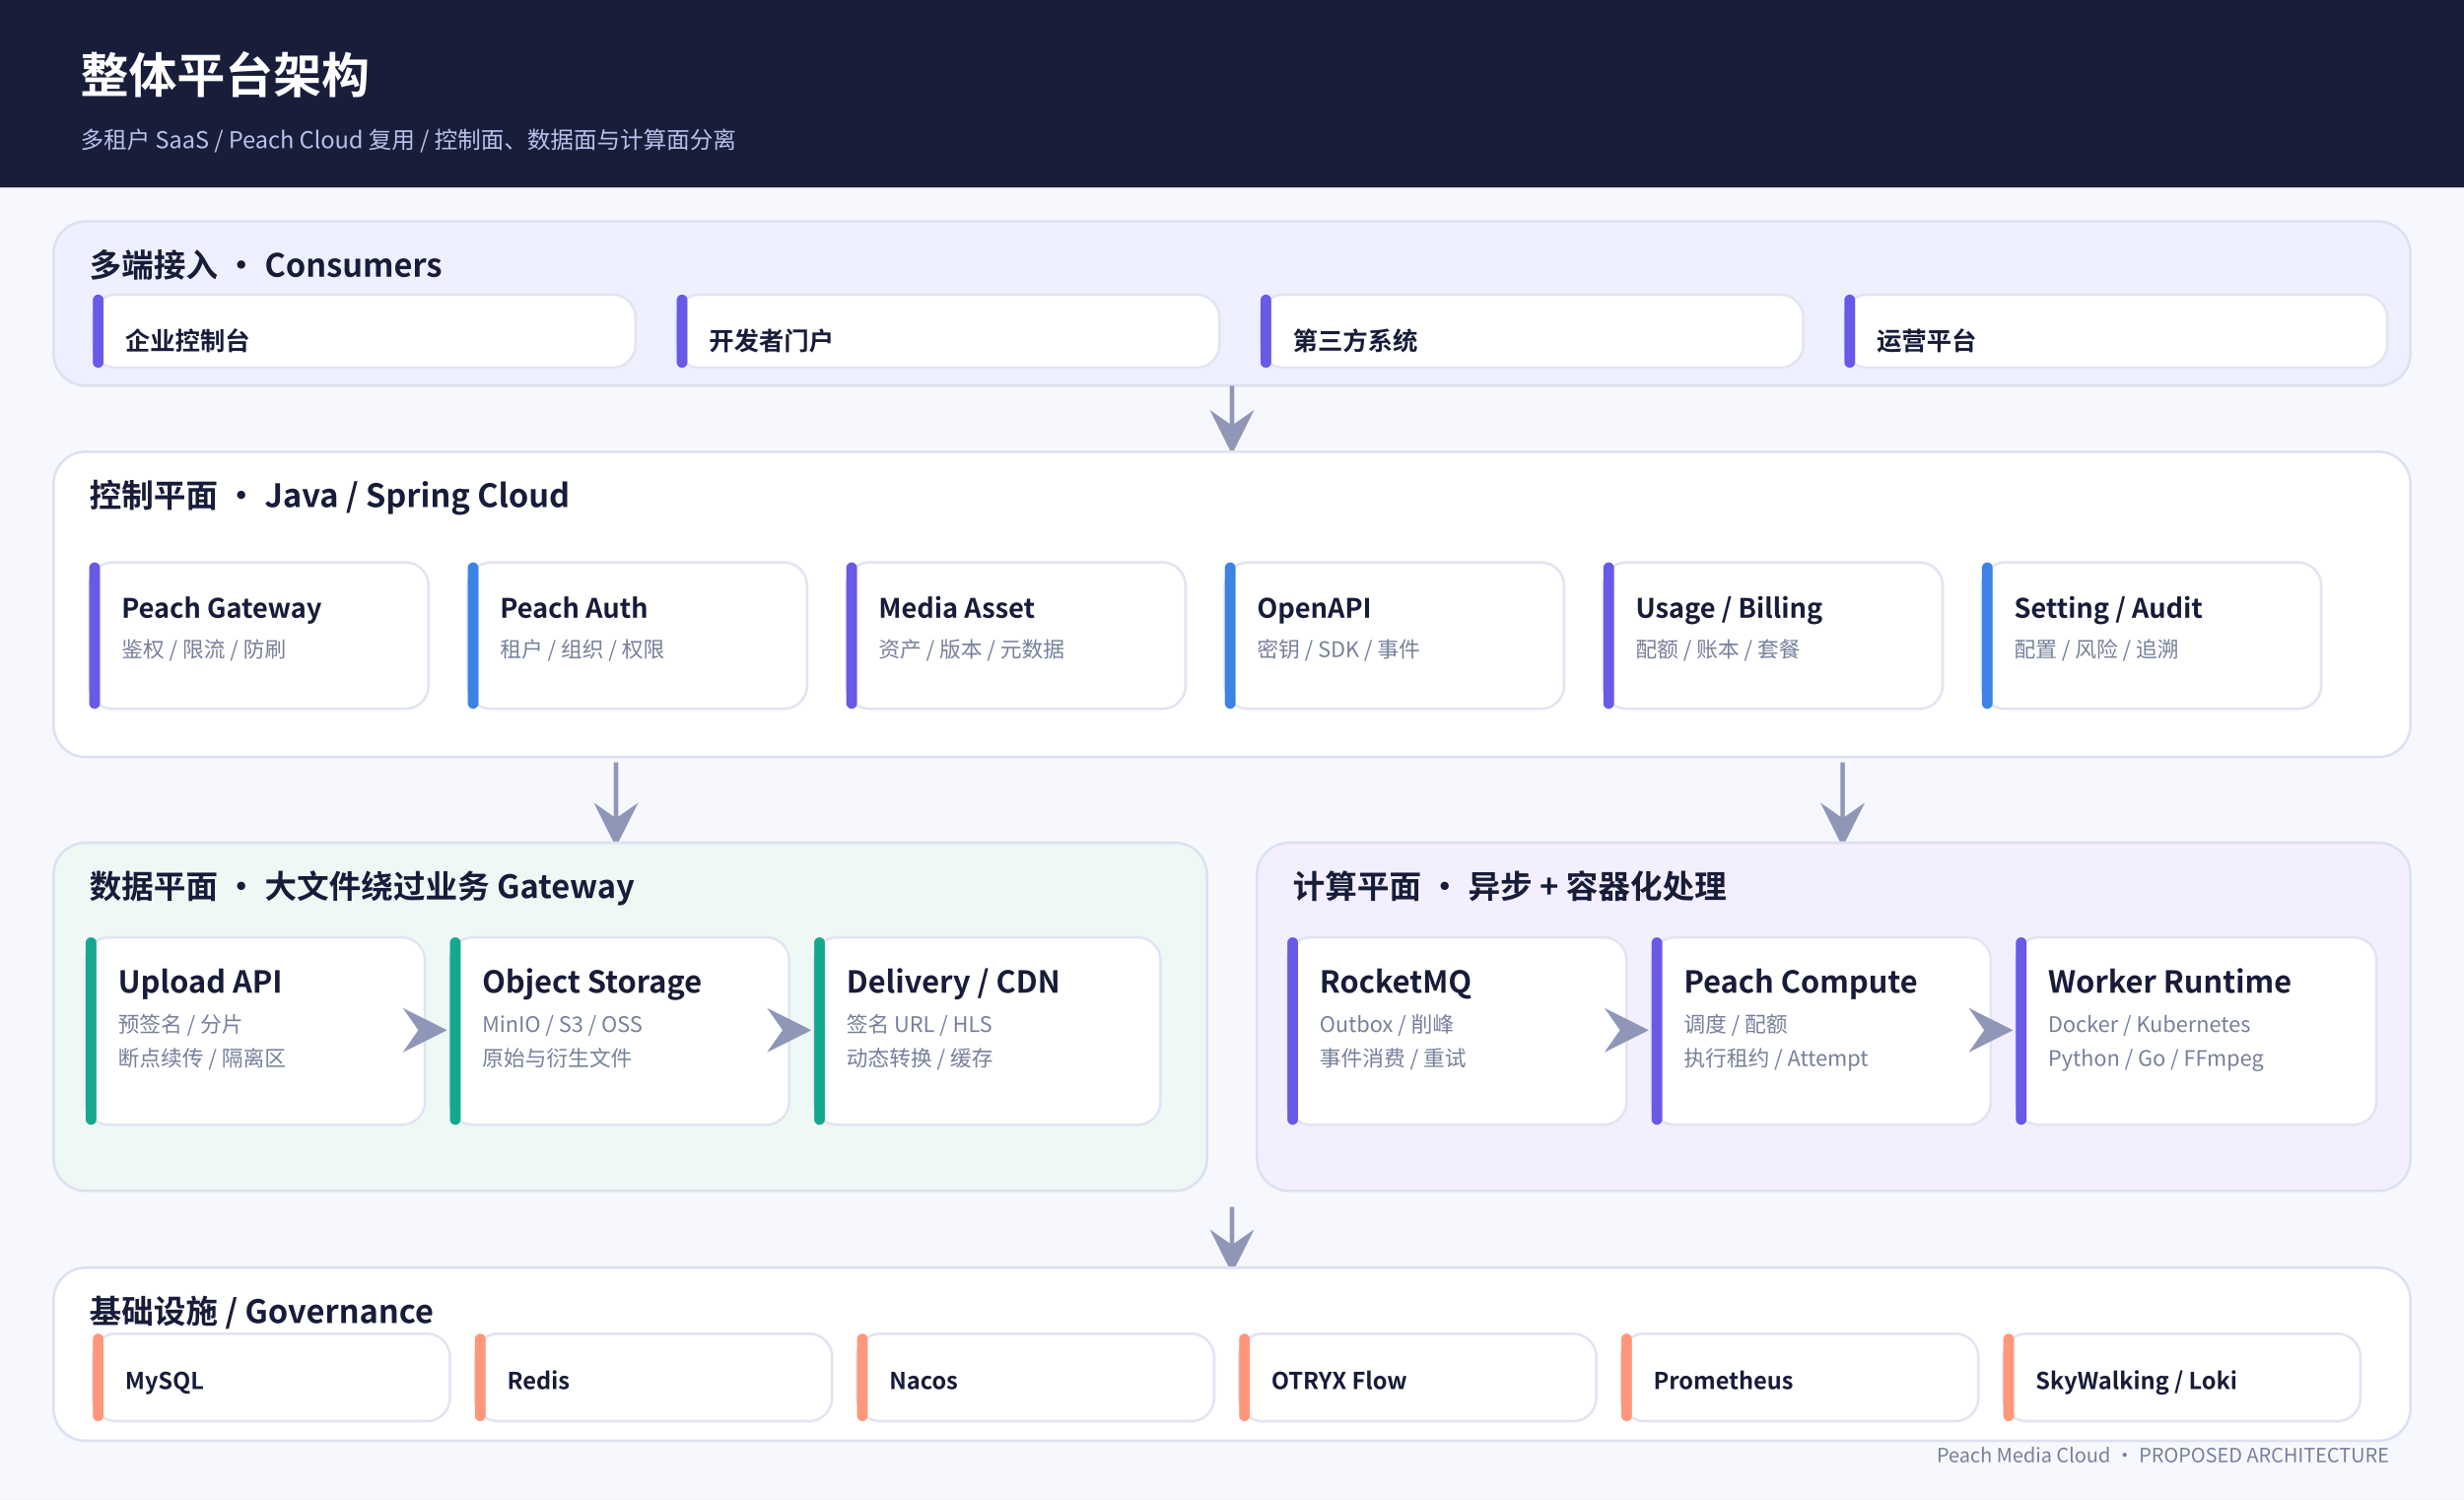
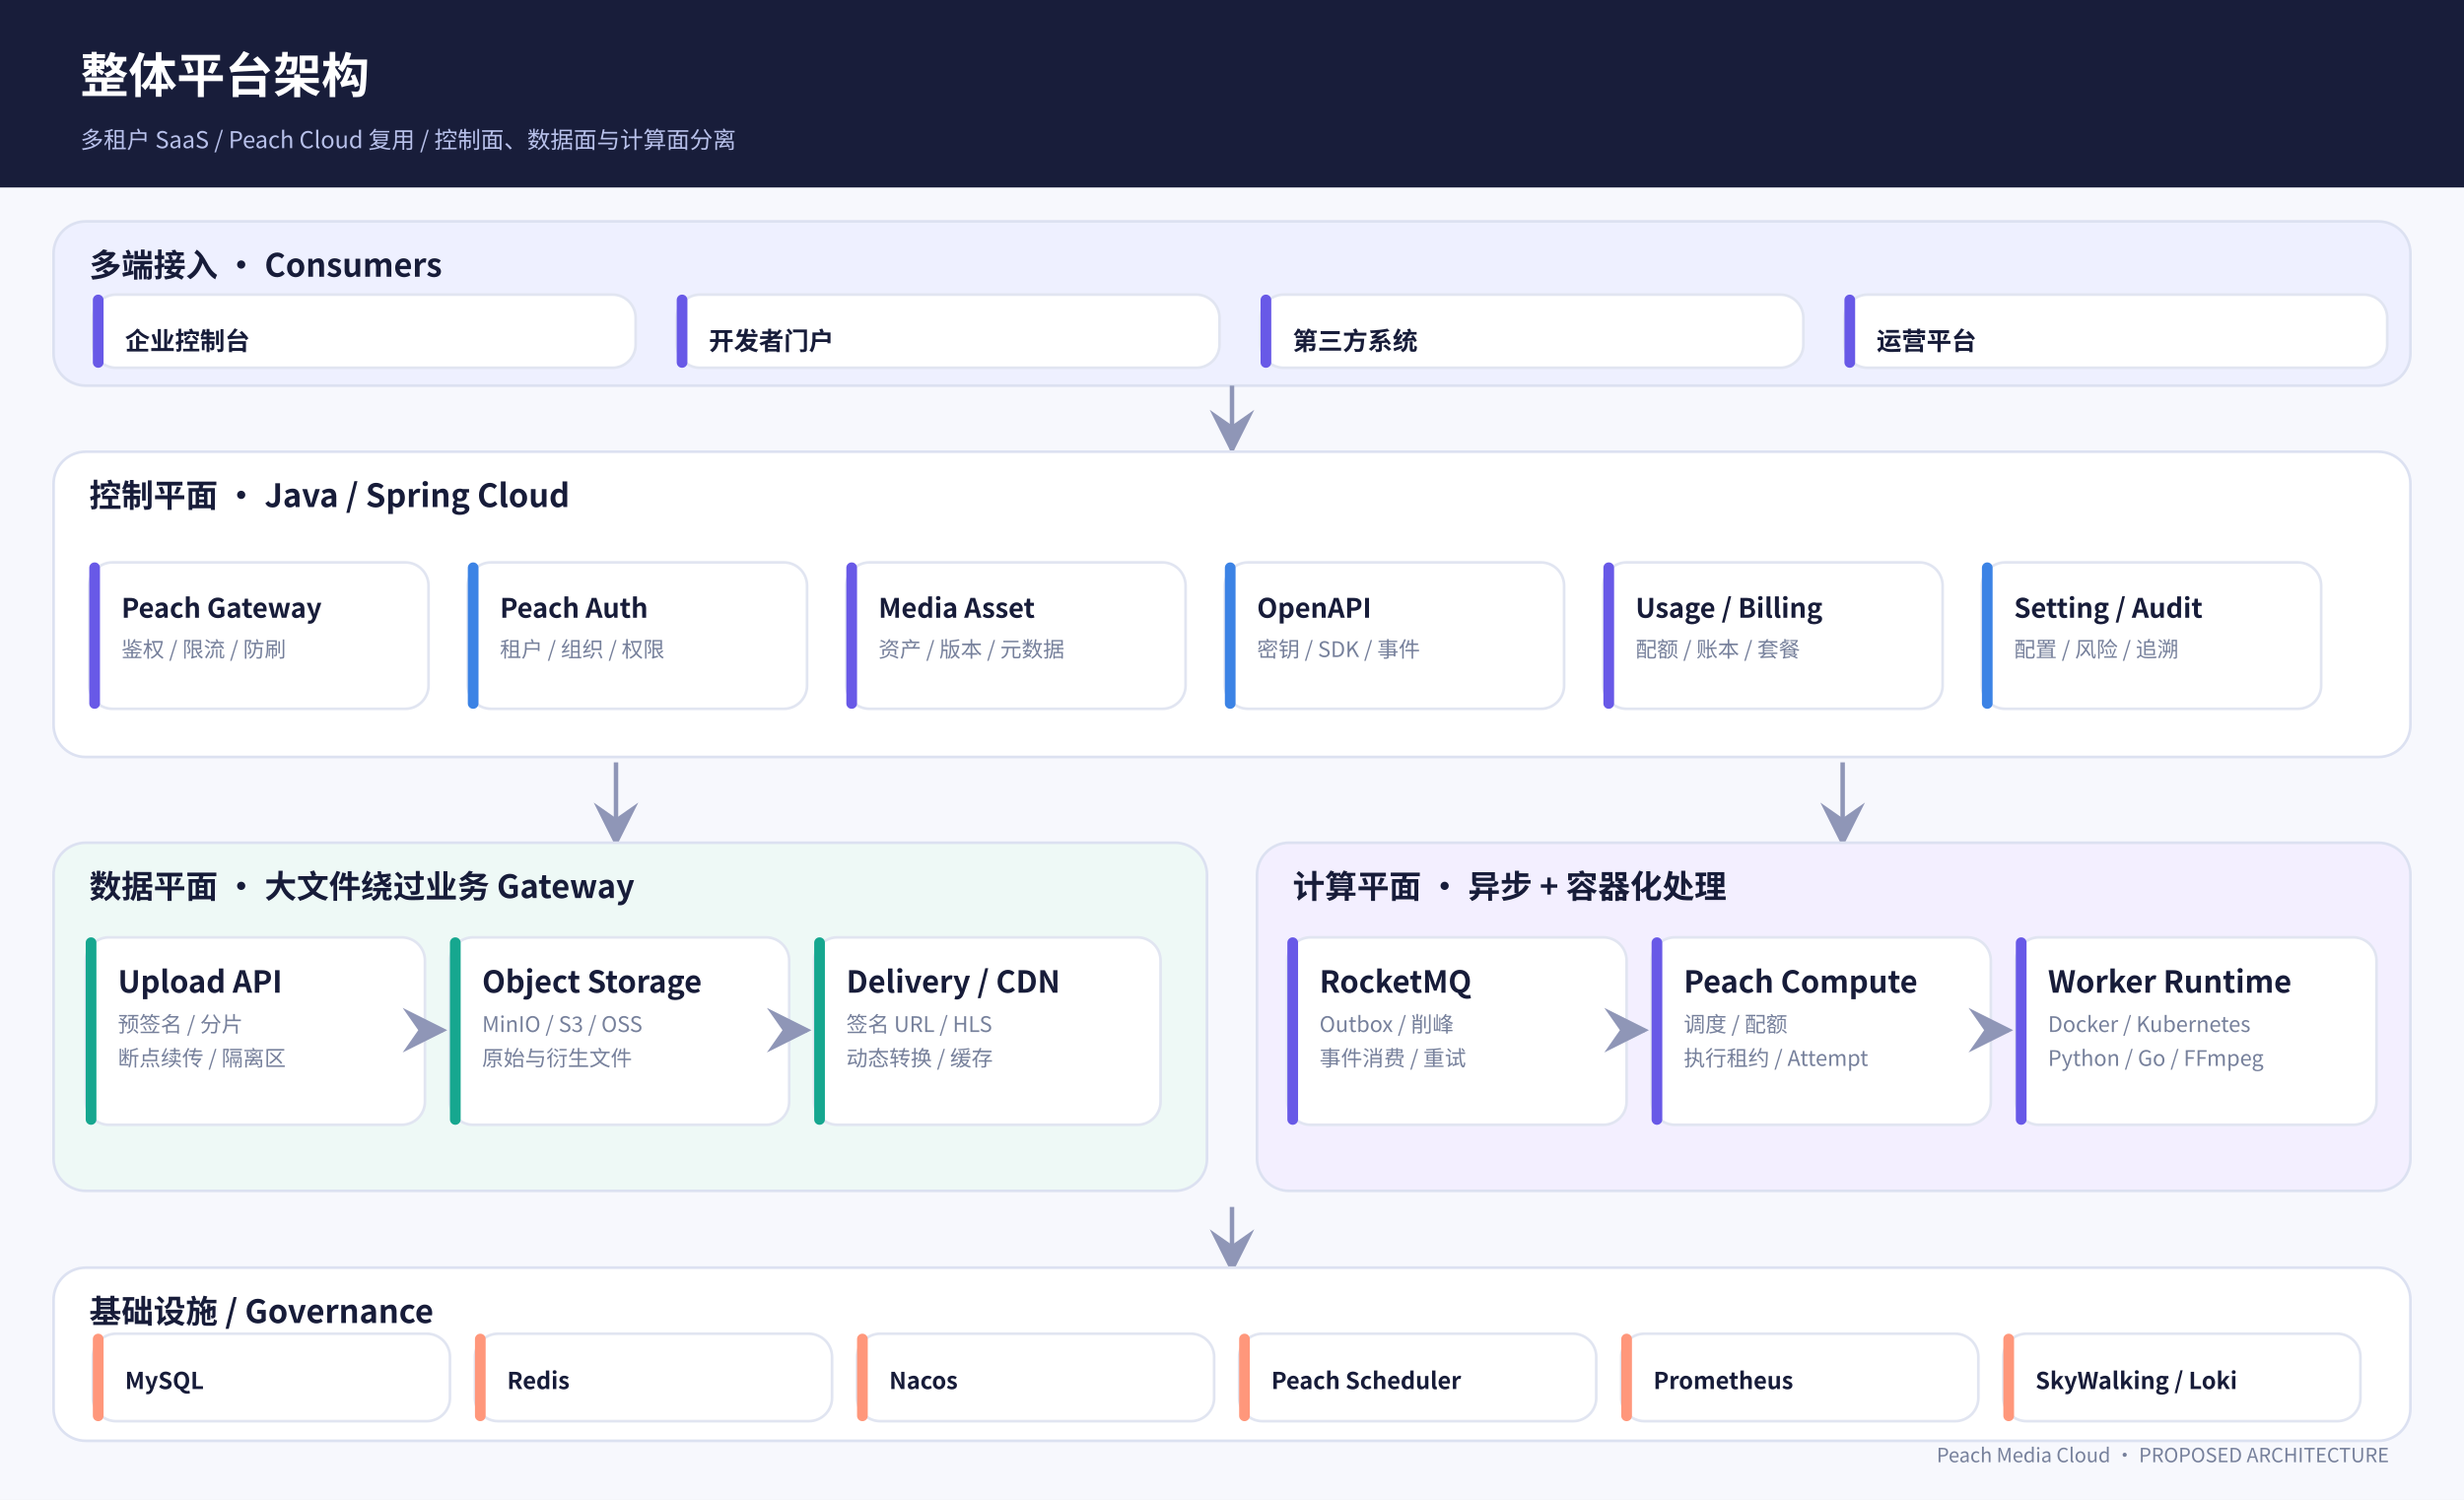
<svg xmlns="http://www.w3.org/2000/svg" baseProfile="full" height="840" version="1.1" viewBox="0 0 1380 840" width="1380">
  <defs>
    <marker id="arrow" markerHeight="10" markerWidth="10" orient="auto" refX="9" refY="5">
      <path d="M0,0 L10,5 L0,10 L3.5,5 Z" fill="#8f96b7" />
    </marker>
  </defs>
  <rect fill="#f7f8fd" height="840" width="1380" x="0" y="0" />
  <rect fill="#181d3a" height="105" width="1380" x="0" y="0" />
  <text fill="#fff" font-family="Noto Sans CJK SC,Microsoft YaHei,PingFang SC,sans-serif" font-size="27px" font-weight="bold" x="45" y="52">整体平台架构</text>
  <text fill="#b8c1eb" font-family="Noto Sans CJK SC,Microsoft YaHei,PingFang SC,sans-serif" font-size="13px" x="45" y="83">多租户 SaaS / Peach Cloud 复用 / 控制面、数据面与计算面分离</text>
  <text fill="#76809b" font-family="Noto Sans CJK SC,Microsoft YaHei,PingFang SC,sans-serif" font-size="11px" text-anchor="end" x="1338" y="819">Peach Media Cloud  •  PROPOSED ARCHITECTURE</text>
  <rect fill="#eef0ff" height="92" rx="18" ry="18" stroke="#dce1f1" stroke-width="1.5" width="1320" x="30" y="124" />
  <text fill="#171c39" font-family="Noto Sans CJK SC,Microsoft YaHei,PingFang SC,sans-serif" font-size="18px" font-weight="bold" text-anchor="start" x="50" y="155">多端接入 · Consumers</text>
  <rect fill="#fff" height="41" rx="13" ry="13" stroke="#e1e5f1" stroke-width="1.5" width="304" x="52" y="165" />
  <rect fill="#6859e7" height="41" rx="3" ry="3" width="6" x="52" y="165" />
  <text fill="#171c39" font-family="Noto Sans CJK SC,Microsoft YaHei,PingFang SC,sans-serif" font-size="14px" font-weight="bold" text-anchor="start" x="70" y="196">企业控制台</text>
  <rect fill="#fff" height="41" rx="13" ry="13" stroke="#e1e5f1" stroke-width="1.5" width="304" x="379" y="165" />
  <rect fill="#6859e7" height="41" rx="3" ry="3" width="6" x="379" y="165" />
  <text fill="#171c39" font-family="Noto Sans CJK SC,Microsoft YaHei,PingFang SC,sans-serif" font-size="14px" font-weight="bold" text-anchor="start" x="397" y="196">开发者门户</text>
  <rect fill="#fff" height="41" rx="13" ry="13" stroke="#e1e5f1" stroke-width="1.5" width="304" x="706" y="165" />
  <rect fill="#6859e7" height="41" rx="3" ry="3" width="6" x="706" y="165" />
  <text fill="#171c39" font-family="Noto Sans CJK SC,Microsoft YaHei,PingFang SC,sans-serif" font-size="14px" font-weight="bold" text-anchor="start" x="724" y="196">第三方系统</text>
  <rect fill="#fff" height="41" rx="13" ry="13" stroke="#e1e5f1" stroke-width="1.5" width="304" x="1033" y="165" />
  <rect fill="#6859e7" height="41" rx="3" ry="3" width="6" x="1033" y="165" />
  <text fill="#171c39" font-family="Noto Sans CJK SC,Microsoft YaHei,PingFang SC,sans-serif" font-size="14px" font-weight="bold" text-anchor="start" x="1051" y="196">运营平台</text>
  <line marker-end="url(#arrow)" stroke="#8f96b7" stroke-width="2.5" x1="690" x2="690" y1="216" y2="252" />
  <rect fill="#fff" height="171" rx="18" ry="18" stroke="#dce1f1" stroke-width="1.5" width="1320" x="30" y="253" />
  <text fill="#171c39" font-family="Noto Sans CJK SC,Microsoft YaHei,PingFang SC,sans-serif" font-size="18px" font-weight="bold" text-anchor="start" x="50" y="284">控制平面 · Java / Spring Cloud</text>
  <rect fill="#fff" height="82" rx="13" ry="13" stroke="#e1e5f1" stroke-width="1.5" width="190" x="50" y="315" />
  <rect fill="#6859e7" height="82" rx="3" ry="3" width="6" x="50" y="315" />
  <text fill="#171c39" font-family="Noto Sans CJK SC,Microsoft YaHei,PingFang SC,sans-serif" font-size="15px" font-weight="bold" text-anchor="start" x="68" y="346">Peach Gateway</text>
  <text fill="#76809b" font-family="Noto Sans CJK SC,Microsoft YaHei,PingFang SC,sans-serif" font-size="12px" font-weight="normal" text-anchor="start" x="68" y="368">鉴权 / 限流 / 防刷</text>
  <rect fill="#fff" height="82" rx="13" ry="13" stroke="#e1e5f1" stroke-width="1.5" width="190" x="262" y="315" />
  <rect fill="#3c83e5" height="82" rx="3" ry="3" width="6" x="262" y="315" />
  <text fill="#171c39" font-family="Noto Sans CJK SC,Microsoft YaHei,PingFang SC,sans-serif" font-size="15px" font-weight="bold" text-anchor="start" x="280" y="346">Peach Auth</text>
  <text fill="#76809b" font-family="Noto Sans CJK SC,Microsoft YaHei,PingFang SC,sans-serif" font-size="12px" font-weight="normal" text-anchor="start" x="280" y="368">租户 / 组织 / 权限</text>
  <rect fill="#fff" height="82" rx="13" ry="13" stroke="#e1e5f1" stroke-width="1.5" width="190" x="474" y="315" />
  <rect fill="#6859e7" height="82" rx="3" ry="3" width="6" x="474" y="315" />
  <text fill="#171c39" font-family="Noto Sans CJK SC,Microsoft YaHei,PingFang SC,sans-serif" font-size="15px" font-weight="bold" text-anchor="start" x="492" y="346">Media Asset</text>
  <text fill="#76809b" font-family="Noto Sans CJK SC,Microsoft YaHei,PingFang SC,sans-serif" font-size="12px" font-weight="normal" text-anchor="start" x="492" y="368">资产 / 版本 / 元数据</text>
  <rect fill="#fff" height="82" rx="13" ry="13" stroke="#e1e5f1" stroke-width="1.5" width="190" x="686" y="315" />
  <rect fill="#3c83e5" height="82" rx="3" ry="3" width="6" x="686" y="315" />
  <text fill="#171c39" font-family="Noto Sans CJK SC,Microsoft YaHei,PingFang SC,sans-serif" font-size="15px" font-weight="bold" text-anchor="start" x="704" y="346">OpenAPI</text>
  <text fill="#76809b" font-family="Noto Sans CJK SC,Microsoft YaHei,PingFang SC,sans-serif" font-size="12px" font-weight="normal" text-anchor="start" x="704" y="368">密钥 / SDK / 事件</text>
  <rect fill="#fff" height="82" rx="13" ry="13" stroke="#e1e5f1" stroke-width="1.5" width="190" x="898" y="315" />
  <rect fill="#6859e7" height="82" rx="3" ry="3" width="6" x="898" y="315" />
  <text fill="#171c39" font-family="Noto Sans CJK SC,Microsoft YaHei,PingFang SC,sans-serif" font-size="15px" font-weight="bold" text-anchor="start" x="916" y="346">Usage / Billing</text>
  <text fill="#76809b" font-family="Noto Sans CJK SC,Microsoft YaHei,PingFang SC,sans-serif" font-size="12px" font-weight="normal" text-anchor="start" x="916" y="368">配额 / 账本 / 套餐</text>
  <rect fill="#fff" height="82" rx="13" ry="13" stroke="#e1e5f1" stroke-width="1.5" width="190" x="1110" y="315" />
  <rect fill="#3c83e5" height="82" rx="3" ry="3" width="6" x="1110" y="315" />
  <text fill="#171c39" font-family="Noto Sans CJK SC,Microsoft YaHei,PingFang SC,sans-serif" font-size="15px" font-weight="bold" text-anchor="start" x="1128" y="346">Setting / Audit</text>
  <text fill="#76809b" font-family="Noto Sans CJK SC,Microsoft YaHei,PingFang SC,sans-serif" font-size="12px" font-weight="normal" text-anchor="start" x="1128" y="368">配置 / 风险 / 追溯</text>
  <line marker-end="url(#arrow)" stroke="#8f96b7" stroke-width="2.5" x1="345" x2="345" y1="427" y2="472" />
  <line marker-end="url(#arrow)" stroke="#8f96b7" stroke-width="2.5" x1="1032" x2="1032" y1="427" y2="472" />
  <rect fill="#eef9f6" height="195" rx="18" ry="18" stroke="#dce1f1" stroke-width="1.5" width="646" x="30" y="472" />
  <text fill="#171c39" font-family="Noto Sans CJK SC,Microsoft YaHei,PingFang SC,sans-serif" font-size="18px" font-weight="bold" text-anchor="start" x="50" y="503">数据平面 · 大文件绕过业务 Gateway</text>
  <rect fill="#f3efff" height="195" rx="18" ry="18" stroke="#dce1f1" stroke-width="1.5" width="646" x="704" y="472" />
  <text fill="#171c39" font-family="Noto Sans CJK SC,Microsoft YaHei,PingFang SC,sans-serif" font-size="18px" font-weight="bold" text-anchor="start" x="724" y="503">计算平面 · 异步 + 容器化处理</text>
  <rect fill="#fff" height="105" rx="13" ry="13" stroke="#e1e5f1" stroke-width="1.5" width="190" x="48" y="525" />
  <rect fill="#16a78f" height="105" rx="3" ry="3" width="6" x="48" y="525" />
  <text fill="#171c39" font-family="Noto Sans CJK SC,Microsoft YaHei,PingFang SC,sans-serif" font-size="17px" font-weight="bold" text-anchor="start" x="66" y="556">Upload API</text>
  <text fill="#76809b" font-family="Noto Sans CJK SC,Microsoft YaHei,PingFang SC,sans-serif" font-size="12px" font-weight="normal" text-anchor="start" x="66" y="578">预签名 / 分片</text>
  <text fill="#76809b" font-family="Noto Sans CJK SC,Microsoft YaHei,PingFang SC,sans-serif" font-size="12px" font-weight="normal" text-anchor="start" x="66" y="597">断点续传 / 隔离区</text>
  <rect fill="#fff" height="105" rx="13" ry="13" stroke="#e1e5f1" stroke-width="1.5" width="190" x="252" y="525" />
  <rect fill="#16a78f" height="105" rx="3" ry="3" width="6" x="252" y="525" />
  <text fill="#171c39" font-family="Noto Sans CJK SC,Microsoft YaHei,PingFang SC,sans-serif" font-size="17px" font-weight="bold" text-anchor="start" x="270" y="556">Object Storage</text>
  <text fill="#76809b" font-family="Noto Sans CJK SC,Microsoft YaHei,PingFang SC,sans-serif" font-size="12px" font-weight="normal" text-anchor="start" x="270" y="578">MinIO / S3 / OSS</text>
  <text fill="#76809b" font-family="Noto Sans CJK SC,Microsoft YaHei,PingFang SC,sans-serif" font-size="12px" font-weight="normal" text-anchor="start" x="270" y="597">原始与衍生文件</text>
  <rect fill="#fff" height="105" rx="13" ry="13" stroke="#e1e5f1" stroke-width="1.5" width="194" x="456" y="525" />
  <rect fill="#16a78f" height="105" rx="3" ry="3" width="6" x="456" y="525" />
  <text fill="#171c39" font-family="Noto Sans CJK SC,Microsoft YaHei,PingFang SC,sans-serif" font-size="17px" font-weight="bold" text-anchor="start" x="474" y="556">Delivery / CDN</text>
  <text fill="#76809b" font-family="Noto Sans CJK SC,Microsoft YaHei,PingFang SC,sans-serif" font-size="12px" font-weight="normal" text-anchor="start" x="474" y="578">签名 URL / HLS</text>
  <text fill="#76809b" font-family="Noto Sans CJK SC,Microsoft YaHei,PingFang SC,sans-serif" font-size="12px" font-weight="normal" text-anchor="start" x="474" y="597">动态转换 / 缓存</text>
  <line marker-end="url(#arrow)" stroke="#8f96b7" stroke-width="2.5" x1="238" x2="248" y1="577" y2="577" />
  <line marker-end="url(#arrow)" stroke="#8f96b7" stroke-width="2.5" x1="442" x2="452" y1="577" y2="577" />
  <rect fill="#fff" height="105" rx="13" ry="13" stroke="#e1e5f1" stroke-width="1.5" width="190" x="721" y="525" />
  <rect fill="#6859e7" height="105" rx="3" ry="3" width="6" x="721" y="525" />
  <text fill="#171c39" font-family="Noto Sans CJK SC,Microsoft YaHei,PingFang SC,sans-serif" font-size="17px" font-weight="bold" text-anchor="start" x="739" y="556">RocketMQ</text>
  <text fill="#76809b" font-family="Noto Sans CJK SC,Microsoft YaHei,PingFang SC,sans-serif" font-size="12px" font-weight="normal" text-anchor="start" x="739" y="578">Outbox / 削峰</text>
  <text fill="#76809b" font-family="Noto Sans CJK SC,Microsoft YaHei,PingFang SC,sans-serif" font-size="12px" font-weight="normal" text-anchor="start" x="739" y="597">事件消费 / 重试</text>
  <rect fill="#fff" height="105" rx="13" ry="13" stroke="#e1e5f1" stroke-width="1.5" width="190" x="925" y="525" />
  <rect fill="#6859e7" height="105" rx="3" ry="3" width="6" x="925" y="525" />
  <text fill="#171c39" font-family="Noto Sans CJK SC,Microsoft YaHei,PingFang SC,sans-serif" font-size="17px" font-weight="bold" text-anchor="start" x="943" y="556">Peach Compute</text>
  <text fill="#76809b" font-family="Noto Sans CJK SC,Microsoft YaHei,PingFang SC,sans-serif" font-size="12px" font-weight="normal" text-anchor="start" x="943" y="578">调度 / 配额</text>
  <text fill="#76809b" font-family="Noto Sans CJK SC,Microsoft YaHei,PingFang SC,sans-serif" font-size="12px" font-weight="normal" text-anchor="start" x="943" y="597">执行租约 / Attempt</text>
  <rect fill="#fff" height="105" rx="13" ry="13" stroke="#e1e5f1" stroke-width="1.5" width="202" x="1129" y="525" />
  <rect fill="#6859e7" height="105" rx="3" ry="3" width="6" x="1129" y="525" />
  <text fill="#171c39" font-family="Noto Sans CJK SC,Microsoft YaHei,PingFang SC,sans-serif" font-size="17px" font-weight="bold" text-anchor="start" x="1147" y="556">Worker Runtime</text>
  <text fill="#76809b" font-family="Noto Sans CJK SC,Microsoft YaHei,PingFang SC,sans-serif" font-size="12px" font-weight="normal" text-anchor="start" x="1147" y="578">Docker / Kubernetes</text>
  <text fill="#76809b" font-family="Noto Sans CJK SC,Microsoft YaHei,PingFang SC,sans-serif" font-size="12px" font-weight="normal" text-anchor="start" x="1147" y="597">Python / Go / FFmpeg</text>
  <line marker-end="url(#arrow)" stroke="#8f96b7" stroke-width="2.5" x1="910" x2="921" y1="577" y2="577" />
  <line marker-end="url(#arrow)" stroke="#8f96b7" stroke-width="2.5" x1="1115" x2="1125" y1="577" y2="577" />
  <line marker-end="url(#arrow)" stroke="#8f96b7" stroke-width="2.5" x1="690" x2="690" y1="676" y2="711" />
  <rect fill="#fff" height="97" rx="18" ry="18" stroke="#dce1f1" stroke-width="1.5" width="1320" x="30" y="710" />
  <text fill="#171c39" font-family="Noto Sans CJK SC,Microsoft YaHei,PingFang SC,sans-serif" font-size="18px" font-weight="bold" text-anchor="start" x="50" y="741">基础设施 / Governance</text>
  <rect fill="#fff" height="49" rx="13" ry="13" stroke="#e1e5f1" stroke-width="1.5" width="200" x="52" y="747" />
  <rect fill="#ff977b" height="49" rx="3" ry="3" width="6" x="52" y="747" />
  <text fill="#171c39" font-family="Noto Sans CJK SC,Microsoft YaHei,PingFang SC,sans-serif" font-size="13px" font-weight="bold" text-anchor="start" x="70" y="778">MySQL</text>
  <rect fill="#fff" height="49" rx="13" ry="13" stroke="#e1e5f1" stroke-width="1.5" width="200" x="266" y="747" />
  <rect fill="#ff977b" height="49" rx="3" ry="3" width="6" x="266" y="747" />
  <text fill="#171c39" font-family="Noto Sans CJK SC,Microsoft YaHei,PingFang SC,sans-serif" font-size="13px" font-weight="bold" text-anchor="start" x="284" y="778">Redis</text>
  <rect fill="#fff" height="49" rx="13" ry="13" stroke="#e1e5f1" stroke-width="1.5" width="200" x="480" y="747" />
  <rect fill="#ff977b" height="49" rx="3" ry="3" width="6" x="480" y="747" />
  <text fill="#171c39" font-family="Noto Sans CJK SC,Microsoft YaHei,PingFang SC,sans-serif" font-size="13px" font-weight="bold" text-anchor="start" x="498" y="778">Nacos</text>
  <rect fill="#fff" height="49" rx="13" ry="13" stroke="#e1e5f1" stroke-width="1.5" width="200" x="694" y="747" />
  <rect fill="#ff977b" height="49" rx="3" ry="3" width="6" x="694" y="747" />
-   <text fill="#171c39" font-family="Noto Sans CJK SC,Microsoft YaHei,PingFang SC,sans-serif" font-size="13px" font-weight="bold" text-anchor="start" x="712" y="778">OTRYX Flow</text>
+   <text fill="#171c39" font-family="Noto Sans CJK SC,Microsoft YaHei,PingFang SC,sans-serif" font-size="13px" font-weight="bold" text-anchor="start" x="712" y="778">Peach Scheduler</text>
  <rect fill="#fff" height="49" rx="13" ry="13" stroke="#e1e5f1" stroke-width="1.5" width="200" x="908" y="747" />
  <rect fill="#ff977b" height="49" rx="3" ry="3" width="6" x="908" y="747" />
  <text fill="#171c39" font-family="Noto Sans CJK SC,Microsoft YaHei,PingFang SC,sans-serif" font-size="13px" font-weight="bold" text-anchor="start" x="926" y="778">Prometheus</text>
  <rect fill="#fff" height="49" rx="13" ry="13" stroke="#e1e5f1" stroke-width="1.5" width="200" x="1122" y="747" />
  <rect fill="#ff977b" height="49" rx="3" ry="3" width="6" x="1122" y="747" />
  <text fill="#171c39" font-family="Noto Sans CJK SC,Microsoft YaHei,PingFang SC,sans-serif" font-size="13px" font-weight="bold" text-anchor="start" x="1140" y="778">SkyWalking / Loki</text>
</svg>
